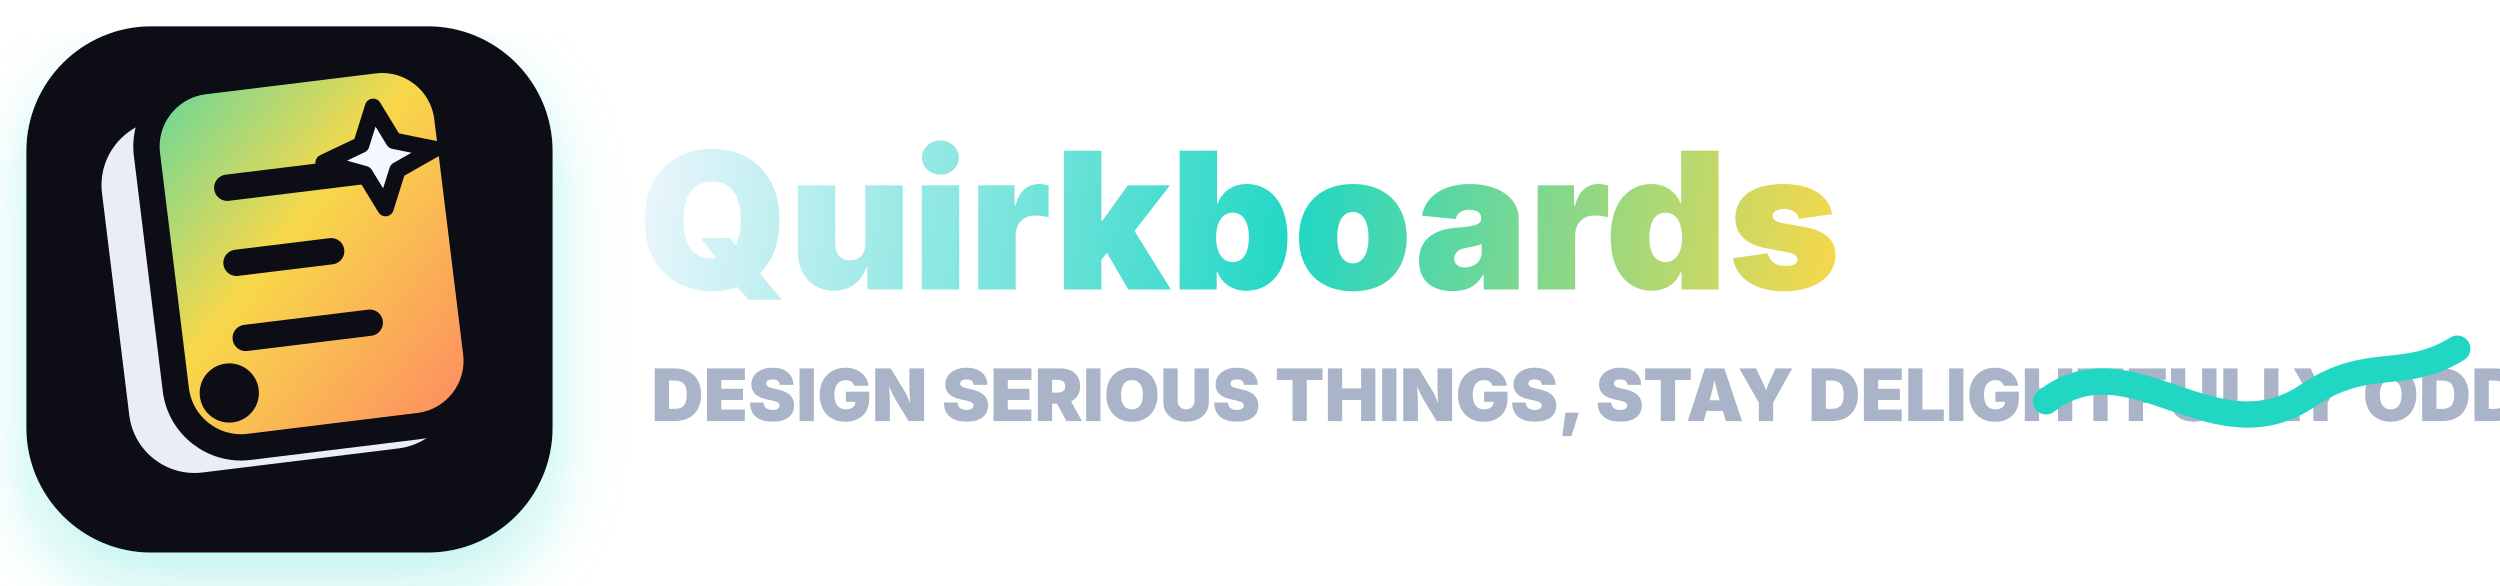
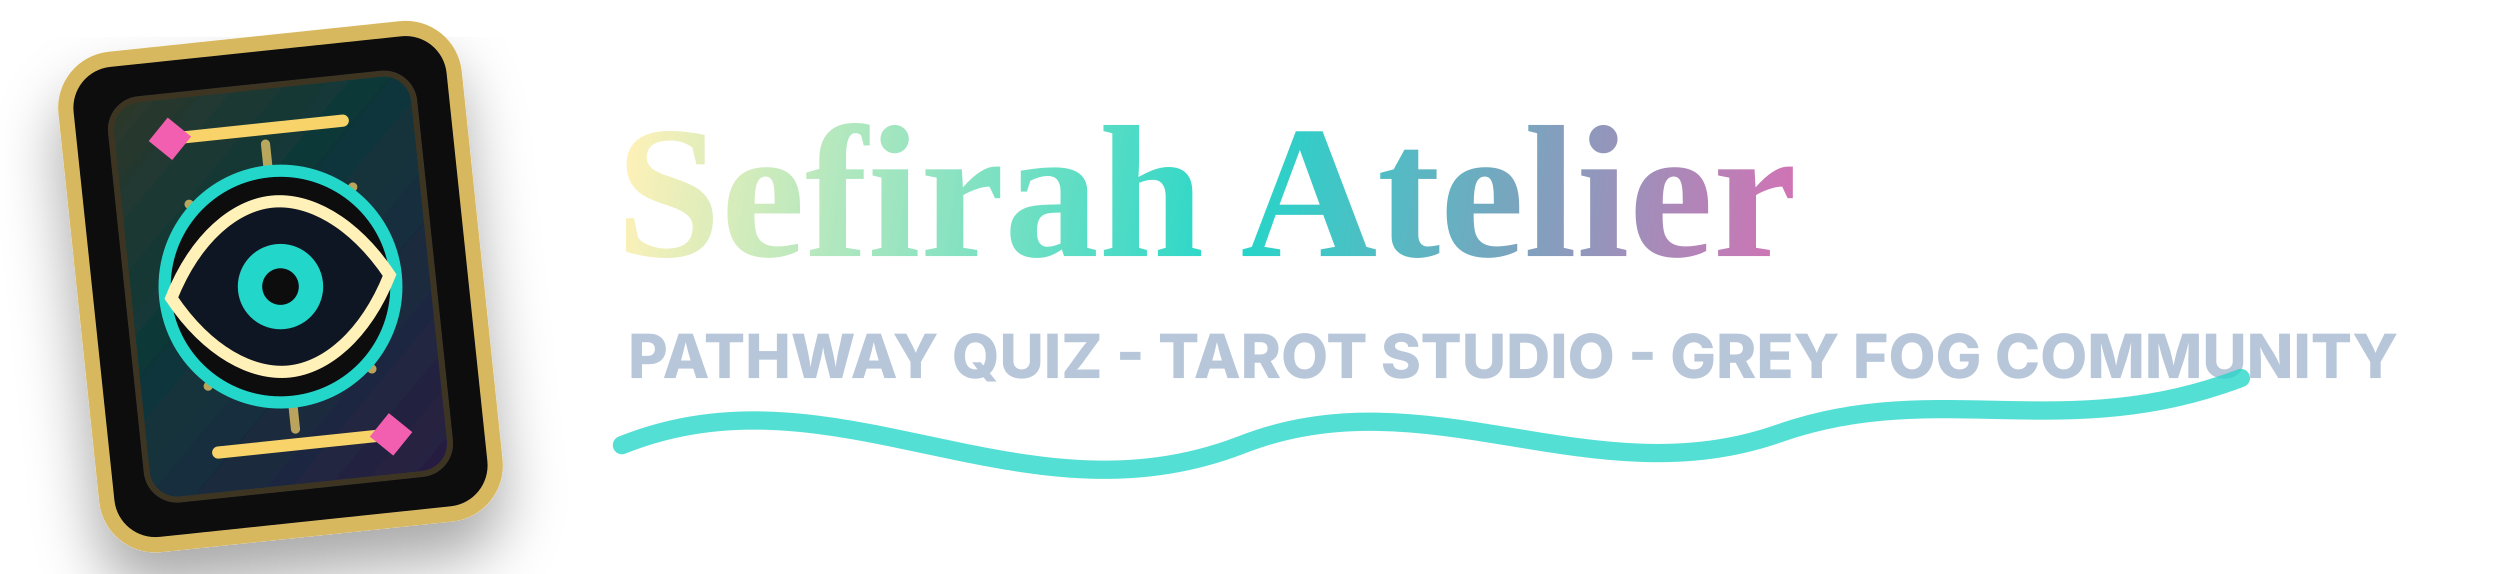
- <svg xmlns="http://www.w3.org/2000/svg" viewBox="0 0 760 178" role="img" aria-labelledby="title desc">
+ <svg xmlns="http://www.w3.org/2000/svg" viewBox="0 0 820 188" role="img" aria-labelledby="title desc">
  <defs>
-     <linearGradient id="tile" x1="18" y1="18" x2="156" y2="158" gradientUnits="userSpaceOnUse">
-       <stop offset="0" stop-color="#21d7c4" />
-       <stop offset="0.45" stop-color="#f8d84a" />
-       <stop offset="1" stop-color="#ff6b6b" />
+     <linearGradient id="cardFill" x1="16" y1="15" x2="166" y2="170" gradientUnits="userSpaceOnUse">
+       <stop offset="0" stop-color="#f7d36a" />
+       <stop offset="0.42" stop-color="#24d6c9" />
+       <stop offset="1" stop-color="#c146ff" />
    </linearGradient>
-     <linearGradient id="word" x1="186" y1="48" x2="732" y2="122" gradientUnits="userSpaceOnUse">
-       <stop offset="0" stop-color="#f5f7ff" />
-       <stop offset="0.38" stop-color="#21d7c4" />
-       <stop offset="0.68" stop-color="#f8d84a" />
-       <stop offset="1" stop-color="#ff8cc6" />
+     <linearGradient id="wordFill" x1="204" y1="52" x2="796" y2="132" gradientUnits="userSpaceOnUse">
+       <stop offset="0" stop-color="#fff1b8" />
+       <stop offset="0.34" stop-color="#24d6c9" />
+       <stop offset="0.7" stop-color="#f35fb0" />
+       <stop offset="1" stop-color="#f7d36a" />
    </linearGradient>
-     <filter id="glow" x="-20%" y="-30%" width="140%" height="160%">
-       <feDropShadow dx="0" dy="10" stdDeviation="10" flood-color="#21d7c4" flood-opacity="0.28" />
+     <filter id="softGlow" x="-30%" y="-35%" width="160%" height="170%">
+       <feDropShadow dx="0" dy="0" stdDeviation="7" flood-color="#24d6c9" flood-opacity="0.34" />
+       <feDropShadow dx="0" dy="12" stdDeviation="10" flood-color="#000000" flood-opacity="0.34" />
    </filter>
  </defs>
-   <g filter="url(#glow)">
-     <rect x="8" y="8" width="160" height="160" rx="38" fill="#090b12" />
-     <g transform="rotate(-7 88 88)">
-       <rect x="35" y="32" width="100" height="108" rx="20" fill="#f5f7ff" opacity="0.96" />
-       <rect x="50" y="22" width="92" height="112" rx="20" fill="url(#tile)" />
-       <rect x="50" y="22" width="92" height="112" rx="20" fill="none" stroke="#090b12" stroke-width="8" />
-       <path d="M73 55h46M73 78h29M73 101h38" fill="none" stroke="#090b12" stroke-width="8" stroke-linecap="round" />
-       <path d="M120 36l5 11 12 4-12 5-5 11-5-11-12-5 12-4 5-11Z" fill="#f5f7ff" stroke="#090b12" stroke-width="5" stroke-linejoin="round" />
-       <circle cx="66" cy="117" r="9" fill="#090b12" />
+   <rect width="820" height="188" rx="20" fill="none" />
+   <g filter="url(#softGlow)">
+     <g transform="rotate(-6 92 94)">
+       <rect x="28" y="14" width="128" height="160" rx="16" fill="#080a11" stroke="#d8b85f" stroke-width="5" />
+       <rect x="42" y="28" width="100" height="132" rx="10" fill="url(#cardFill)" opacity="0.22" stroke="#f7d36a" stroke-width="2" />
+       <path d="M92 47v94M55 94h74M65 64l54 60M119 64l-54 60" stroke="#f7d36a" stroke-width="3" stroke-linecap="round" opacity="0.72" />
+       <circle cx="92" cy="94" r="38" fill="#080a11" stroke="#24d6c9" stroke-width="4" />
+       <path d="M56 94c10-19 24-28 36-28s26 9 36 28c-10 19-24 28-36 28S66 113 56 94Z" fill="#101421" stroke="#fff1b8" stroke-width="4" />
+       <circle cx="92" cy="94" r="14" fill="#24d6c9" />
+       <circle cx="92" cy="94" r="6" fill="#080a11" />
+       <path d="M66 42h52M66 146h52" stroke="#f7d36a" stroke-width="4" stroke-linecap="round" />
+       <path d="M54 42l7-7 7 7-7 7-7-7ZM116 146l7-7 7 7-7 7-7-7Z" fill="#f35fb0" />
    </g>
  </g>
-   <text x="194" y="88" fill="url(#word)" font-family="Trebuchet MS, Inter, Arial, sans-serif" font-size="58" font-weight="900" letter-spacing="0">Quirkboards</text>
-   <text x="198" y="128" fill="#aab4c8" font-family="Inter, Segoe UI, Arial, sans-serif" font-size="22" font-weight="850" letter-spacing="0">DESIGN SERIOUS THINGS, STAY DELIGHTFULLY ODD</text>
-   <path d="M622 122c26-20 51 18 80-2 18-12 29-4 45-14" fill="none" stroke="#21d7c4" stroke-width="8" stroke-linecap="round" />
+   <text x="202" y="84" fill="url(#wordFill)" font-family="Georgia, 'Times New Roman', serif" font-size="62" font-weight="700" letter-spacing="0">Sefirah Atelier</text>
+   <text x="206" y="124" fill="#b7c6d9" font-family="Inter, Segoe UI, Arial, sans-serif" font-size="20" font-weight="800" letter-spacing="0">PATHWAY QUIZ - TAROT STUDIO - GREY FOG COMMUNITY</text>
+   <path d="M204 146c70-28 130 28 203 0 61-24 115 18 177-4 52-18 93 4 151-18" fill="none" stroke="#24d6c9" stroke-width="6" stroke-linecap="round" opacity="0.78" />
</svg>
